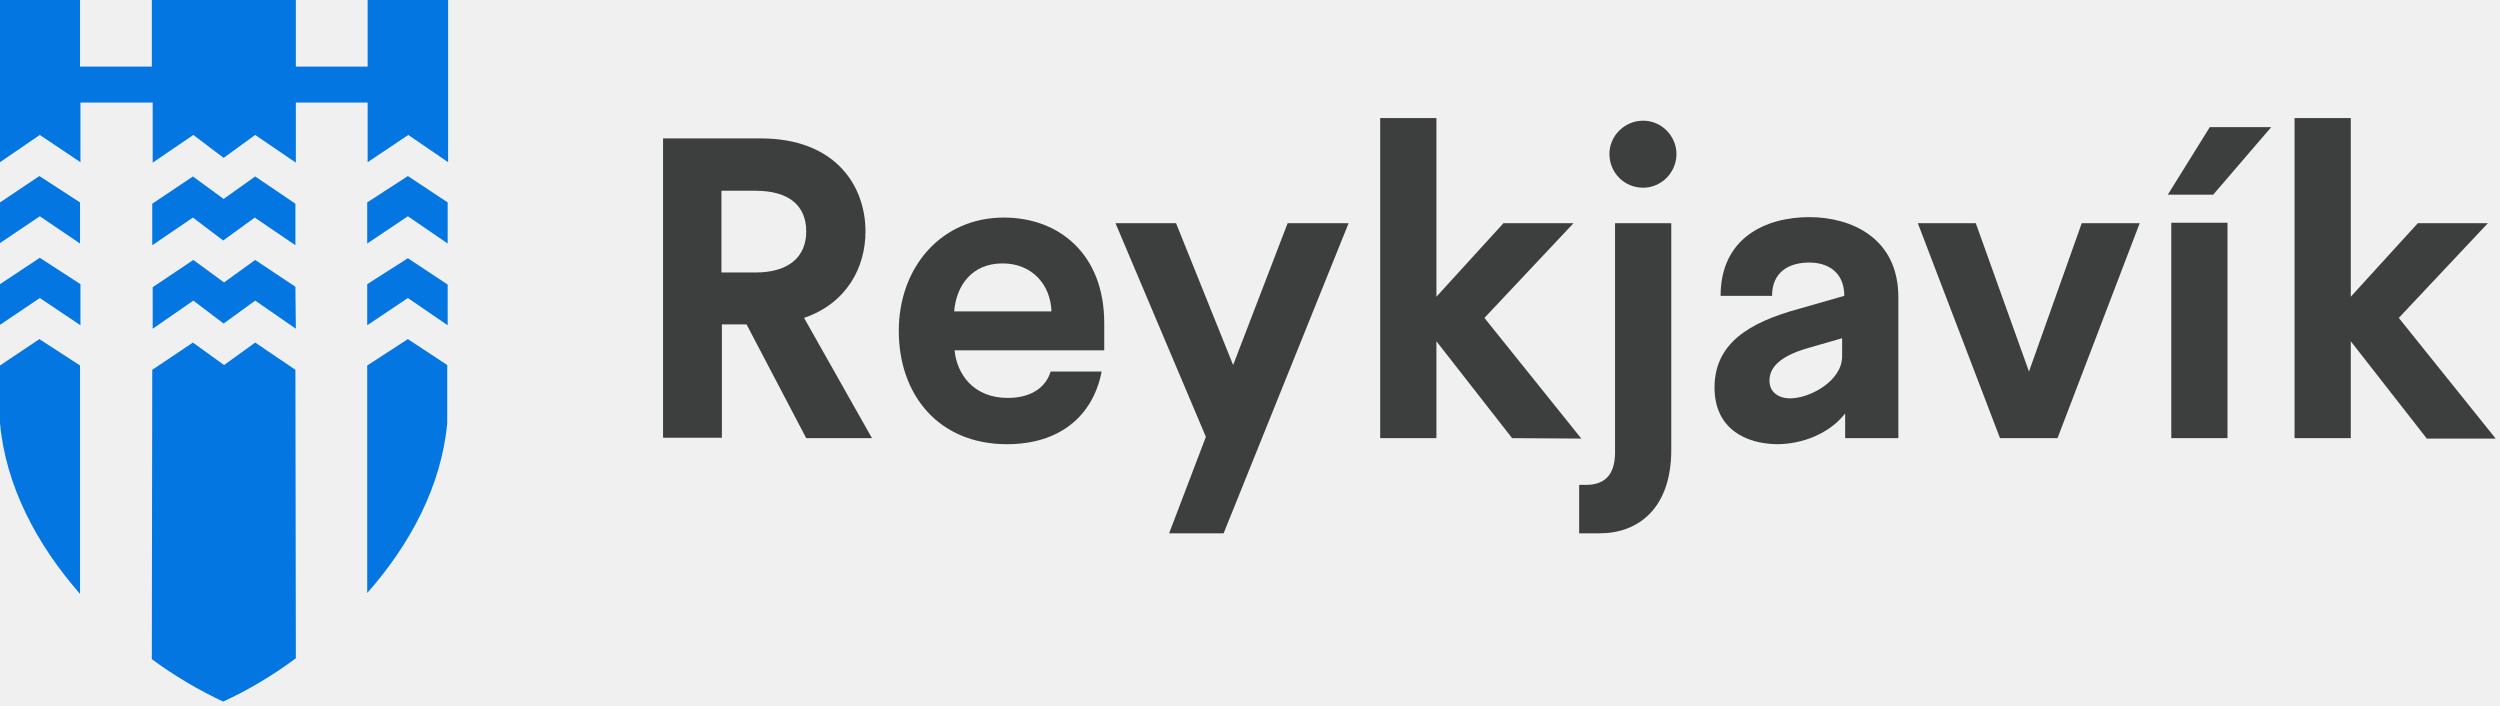
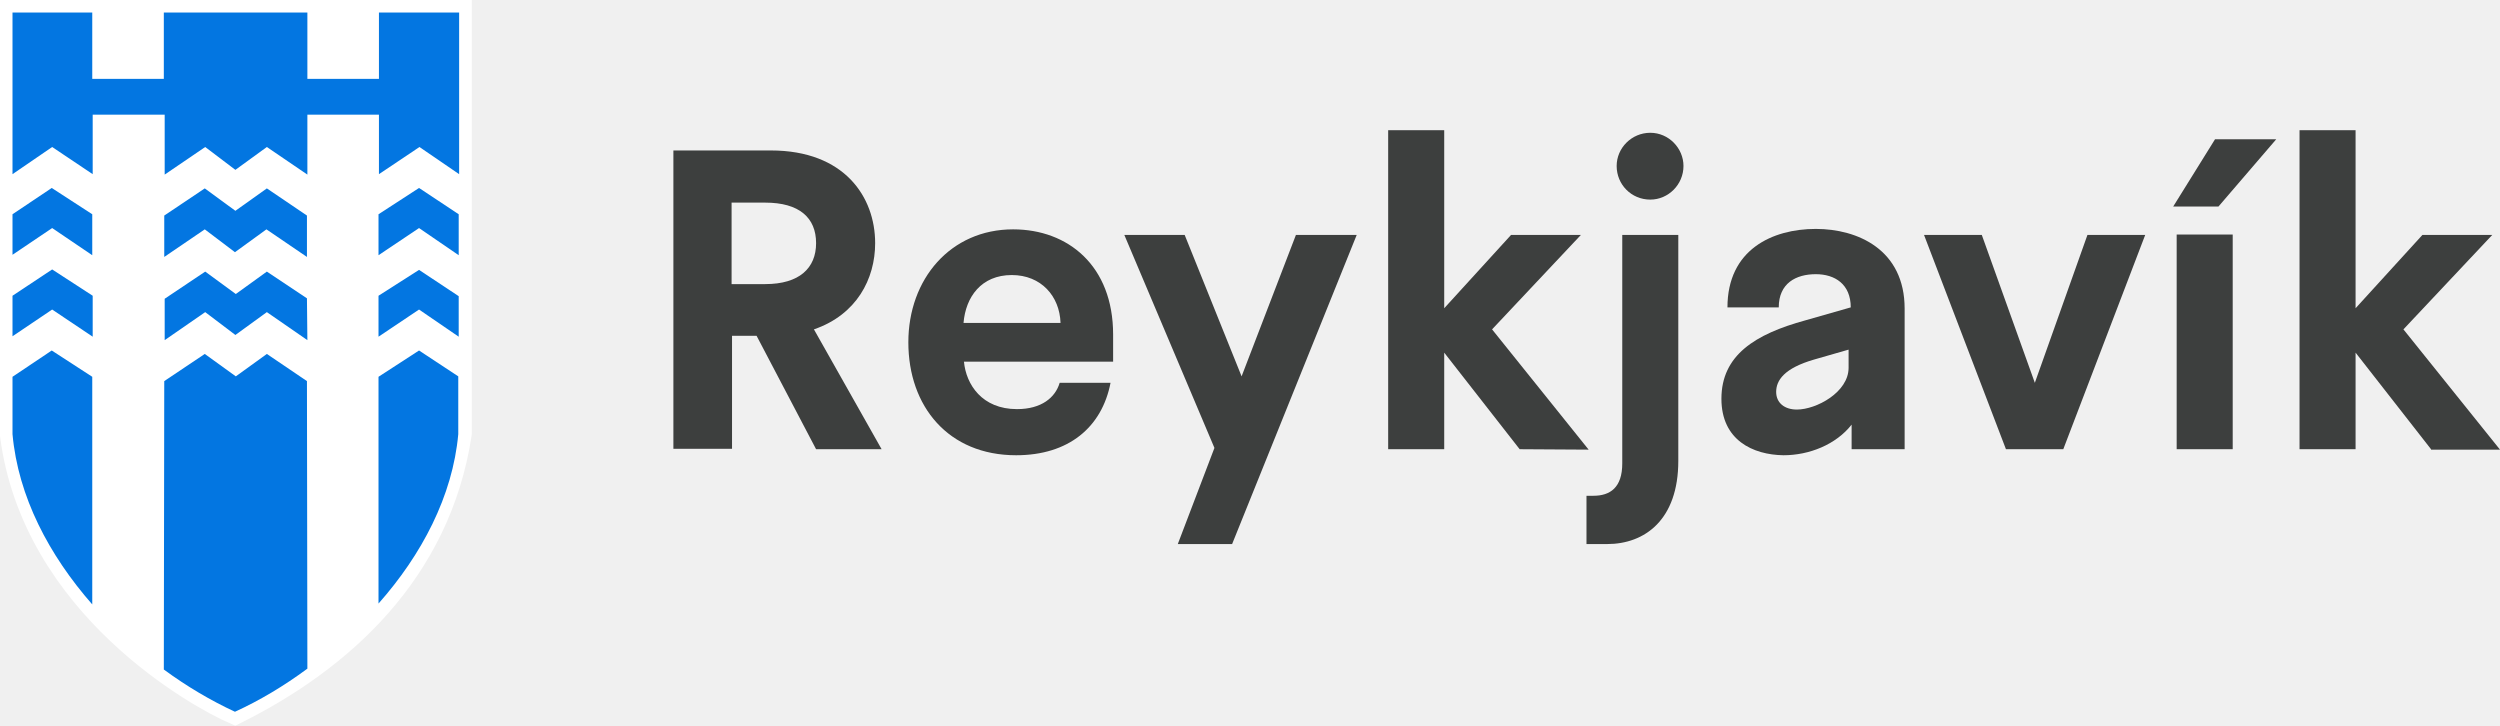
- <svg xmlns="http://www.w3.org/2000/svg" version="1.1" id="Layer_1" x="0px" y="0px" viewBox="0 0 578 163" style="enable-background:new 0 0 578 163;" xml:space="preserve">
+ <svg xmlns="http://www.w3.org/2000/svg" version="1.1" id="Layer_1" x="0px" y="0px" viewBox="0 0 579.9 168.4" style="enable-background:new 0 0 579.9 168.4;" xml:space="preserve">
  <style type="text/css">
	.st0{fill:#3D3F3E;}
- 	.st1{fill:#0376E1;}
+ 	.st1{fill:#FFFFFF;stroke:#FFFFFF;stroke-width:5.864;stroke-miterlimit:10;}
+ 	.st2{fill:#0376E1;}
</style>
  <g>
-     <path class="st0" d="M561,101.3l-17.5-22.4v22.4h-13v-74h13v41.3l15.5-17h16.2l-20.6,21.9l22.4,27.9H561z" />
-     <path class="st0" d="M511.7,45h-10.5l9.7-15.6h14.2L511.7,45z M502,51.5h13v49.8h-13V51.5z" />
-     <path class="st0" d="M494.7,51.6l-19,49.7h-13.3l-19-49.7h13.4l12.3,34.3l12.2-34.3C481.3,51.6,494.7,51.6,494.7,51.6z" />
-     <path class="st0" d="M396.4,89.6c0-10.1,7.8-15,19.5-18.2l10.5-3c0-5.4-3.7-7.7-8.1-7.7c-4.6,0-8.6,2.1-8.6,7.7h-11.9   c0-13.4,10.4-18.2,20.5-18.2c9.7,0,20.6,4.8,20.6,18.5v32.6h-12.3v-5.7c-3.6,4.6-9.8,7.1-15.8,7.1   C403.7,102.6,396.4,99.2,396.4,89.6z M425.9,82.4v-4.2l-8,2.3c-6.9,2-8.8,4.8-8.8,7.5c0,2.6,2,4.1,4.8,4.1   C418.4,92.1,425.9,88.1,425.9,82.4z" />
-     <path class="st0" d="M365.1,112.1h1.6c3.9,0,6.7-1.9,6.7-7.5V51.6h13V104c0,13.7-7.8,19.3-16.5,19.3h-4.8L365.1,112.1L365.1,112.1z    M372.1,35.6c0-4.2,3.5-7.7,7.8-7.7c4.3,0,7.7,3.6,7.7,7.7c0,4.3-3.5,7.8-7.7,7.8C375.5,43.4,372.1,39.9,372.1,35.6z" />
-     <path class="st0" d="M349.6,101.3l-17.5-22.4v22.4h-13v-74h13v41.3l15.5-17h16.2l-20.6,21.9l22.4,27.9L349.6,101.3L349.6,101.3z" />
-     <path class="st0" d="M311.8,51.6l-28.9,71.7h-12.6l8.5-22.3l-20.9-49.4h14l13.2,32.8l12.6-32.8C297.7,51.6,311.8,51.6,311.8,51.6z" />
-     <path class="st0" d="M255.3,81h-34.6c0.5,5.3,4.2,11,12.3,11c5.7,0,8.9-2.7,9.9-6.1h11.8c-2,10.3-9.7,16.8-21.9,16.8   c-15.7,0-25-11.3-25-26.2c0-14.7,9.8-26.2,24.3-26.2c12.7,0,23.2,8.4,23.2,24.4V81z M243.1,72c-0.2-6.2-4.5-11.1-11.3-11.1   c-7.1,0-10.7,5.1-11.2,11.1H243.1z" />
-     <path class="st0" d="M172.6,75h-5.7v26.2h-13.6V32h22.6c17.1,0,24.2,10.8,24.2,21.5c0,8.3-4.3,16.6-14.2,20l15.7,27.8h-15.2   L172.6,75z M166.8,63h7.8c7.9,0,11.8-3.7,11.8-9.5c0-5.9-3.9-9.4-11.8-9.4h-7.8V63z" />
+     <path class="st0" d="M563.9,104.2l-17.5-22.4v22.4h-13v-74h13v41.3l15.5-17h16.2l-20.6,21.9l22.4,27.9h-16V104.2z" />
+     <path class="st0" d="M514.6,47.9h-10.5l9.7-15.6H528L514.6,47.9z M504.9,54.4h13v49.8h-13V54.4z" />
+     <path class="st0" d="M497.6,54.5l-19,49.7h-13.3l-19-49.7h13.4L472,88.8l12.2-34.3C484.2,54.5,497.6,54.5,497.6,54.5z" />
+     <path class="st0" d="M399.3,92.5c0-10.1,7.8-15,19.5-18.2l10.5-3c0-5.4-3.7-7.7-8.1-7.7c-4.6,0-8.6,2.1-8.6,7.7h-11.9   c0-13.4,10.4-18.2,20.5-18.2c9.7,0,20.6,4.8,20.6,18.5v32.6h-12.3v-5.7c-3.6,4.6-9.8,7.1-15.8,7.1   C406.6,105.5,399.3,102.1,399.3,92.5z M428.8,85.3v-4.2l-8,2.3c-6.9,2-8.8,4.8-8.8,7.5c0,2.6,2,4.1,4.8,4.1   C421.3,95,428.8,91,428.8,85.3z" />
+     <path class="st0" d="M368,115h1.6c3.9,0,6.7-1.9,6.7-7.5v-53h13v52.4c0,13.7-7.8,19.3-16.5,19.3H368L368,115L368,115z M375,38.5   c0-4.2,3.5-7.7,7.8-7.7s7.7,3.6,7.7,7.7c0,4.3-3.5,7.8-7.7,7.8C378.4,46.3,375,42.8,375,38.5z" />
+     <path class="st0" d="M352.5,104.2L335,81.8v22.4h-13v-74h13v41.3l15.5-17h16.2l-20.6,21.9l22.4,27.9L352.5,104.2L352.5,104.2z" />
+     <path class="st0" d="M314.7,54.5l-28.9,71.7h-12.6l8.5-22.3l-20.9-49.4h14L288,87.3l12.6-32.8C300.6,54.5,314.7,54.5,314.7,54.5z" />
+     <path class="st0" d="M258.2,83.9h-34.6c0.5,5.3,4.2,11,12.3,11c5.7,0,8.9-2.7,9.9-6.1h11.8c-2,10.3-9.7,16.8-21.9,16.8   c-15.7,0-25-11.3-25-26.2c0-14.7,9.8-26.2,24.3-26.2c12.7,0,23.2,8.4,23.2,24.4V83.9L258.2,83.9z M246,74.9   c-0.2-6.2-4.5-11.1-11.3-11.1c-7.1,0-10.7,5.1-11.2,11.1H246z" />
+     <path class="st0" d="M175.5,77.9h-5.7v26.2h-13.6V34.9h22.6c17.1,0,24.2,10.8,24.2,21.5c0,8.3-4.3,16.6-14.2,20l15.7,27.8h-15.2   L175.5,77.9z M169.7,65.9h7.8c7.9,0,11.8-3.7,11.8-9.5c0-5.9-3.9-9.4-11.8-9.4h-7.8V65.9z" />
  </g>
+   <path class="st1" d="M2.9,2.9c0,31.4,0,97.8,0,97.8c5,39.9,43.7,61,51.6,64.4c24.5-12.2,47.1-32.4,52-64.5V2.9l0,0H2.9z" />
  <g>
-     <path class="st1" d="M84.9,65.7v9.5l9.4-6.3l9.2,6.3v-9.4l-9.2-6.1L84.9,65.7z" />
-     <path class="st1" d="M51.7,46l-7.1-5.2l-9.4,6.3v9.6l9.4-6.4l7,5.3l7.3-5.3l9.4,6.4v-9.6L59,40.8L51.7,46z" />
-     <path class="st1" d="M94.3,40.7l-9.4,6.1v9.5l9.4-6.3l9.2,6.3v-9.5L94.3,40.7z" />
-     <path class="st1" d="M9.2,31.2l9.4,6.3V23.7h16.7v13.9l9.4-6.4l7,5.3l7.3-5.3l9.4,6.4V23.7h16.6v13.8l9.4-6.3l9.2,6.3V0H85v15.4   H68.4V0H52H35.1v15.4H18.5V0H0v37.5L9.2,31.2z" />
-     <path class="st1" d="M9.2,68.9l9.4,6.3v-9.5l-9.4-6.1L0,65.7v9.4L9.2,68.9z" />
-     <path class="st1" d="M18.5,56.3v-9.5l-9.4-6.1L0,46.8v9.4L9.2,50L18.5,56.3z" />
-     <path class="st1" d="M94.3,78.4l-9.4,6.1v52.6c10-11.3,17.2-24.9,18.5-39.3V84.4L94.3,78.4z" />
-     <path class="st1" d="M18.5,84.5l-9.4-6.1L0,84.5v13.3c1.3,14.5,8.5,28.1,18.5,39.5V84.5z" />
-     <path class="st1" d="M68.3,85.5L59,79.2l-7.2,5.2l-7.2-5.2l-9.4,6.3l-0.1,66.9c5.3,3.9,10.9,7.2,16.5,9.8c5.7-2.6,11.4-6,16.8-10" />
-     <path class="st1" d="M68.3,66.3L59,60.1l-7.2,5.2l-7.1-5.2l-9.4,6.3V76l9.4-6.5l7,5.3l7.3-5.3l9.4,6.5" />
+     <path class="st2" d="M87.8,68.6v9.5l9.4-6.3l9.2,6.3v-9.4l-9.2-6.1L87.8,68.6z" />
+     <path class="st2" d="M54.6,48.9l-7.1-5.2L38.1,50v9.6l9.4-6.4l7,5.3l7.3-5.3l9.4,6.4V50l-9.3-6.3L54.6,48.9z" />
+     <path class="st2" d="M97.2,43.6l-9.4,6.1v9.5l9.4-6.3l9.2,6.3v-9.5L97.2,43.6z" />
+     <path class="st2" d="M12.1,34.1l9.4,6.3V26.6h16.7v13.9l9.4-6.4l7,5.3l7.3-5.3l9.4,6.4V26.6h16.6v13.8l9.4-6.3l9.2,6.3V2.9H87.9   v15.4H71.3V2.9H54.9H38v15.4H21.4V2.9H2.9v37.5L12.1,34.1z" />
+     <path class="st2" d="M12.1,71.8l9.4,6.3v-9.5l-9.4-6.1l-9.2,6.1V78L12.1,71.8z" />
+     <path class="st2" d="M21.4,59.2v-9.5L12,43.6l-9.1,6.1v9.4l9.2-6.2L21.4,59.2z" />
+     <path class="st2" d="M97.2,81.3l-9.4,6.1V140c10-11.3,17.2-24.9,18.5-39.3V87.3L97.2,81.3z" />
+     <path class="st2" d="M21.4,87.4L12,81.3l-9.1,6.1v13.3c1.3,14.5,8.5,28.1,18.5,39.5V87.4z" />
+     <path class="st2" d="M71.2,88.4l-9.3-6.3l-7.2,5.2l-7.2-5.2l-9.4,6.3L38,155.3c5.3,3.9,10.9,7.2,16.5,9.8c5.7-2.6,11.4-6,16.8-10" />
+     <path class="st2" d="M71.2,69.2L61.9,63l-7.2,5.2L47.6,63l-9.4,6.3v9.6l9.4-6.5l7,5.3l7.3-5.3l9.4,6.5" />
  </g>
</svg>
